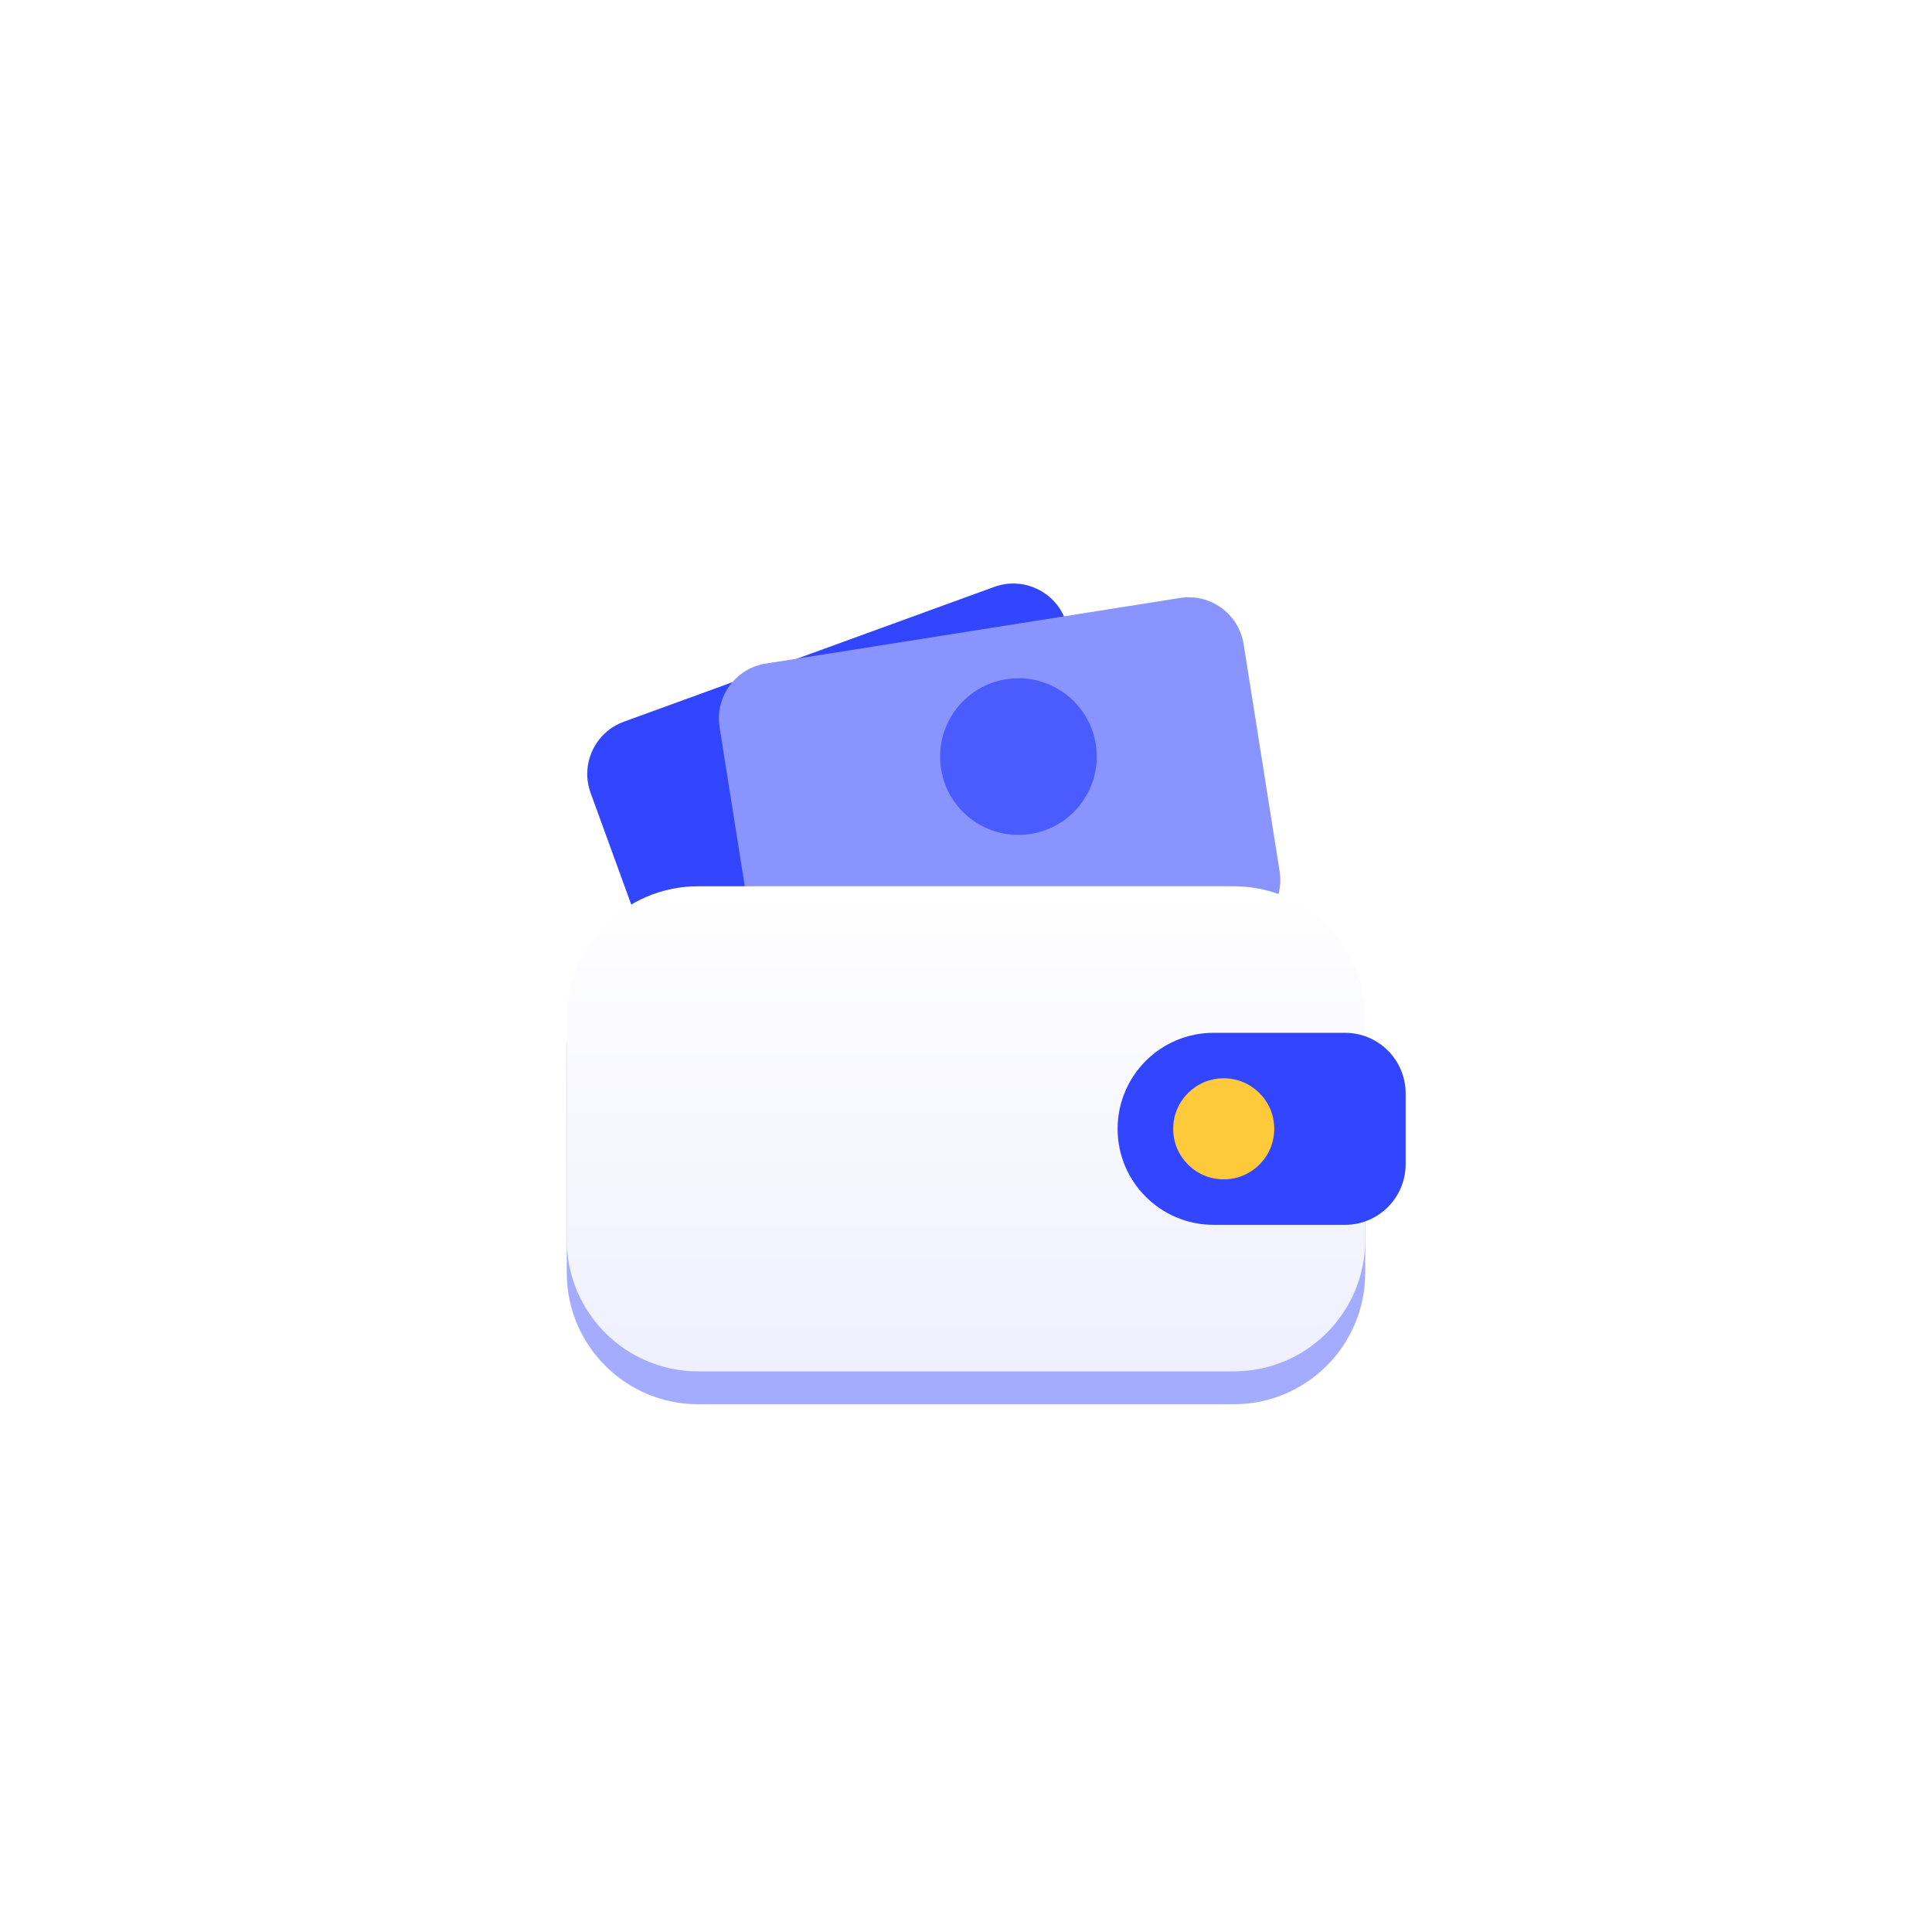
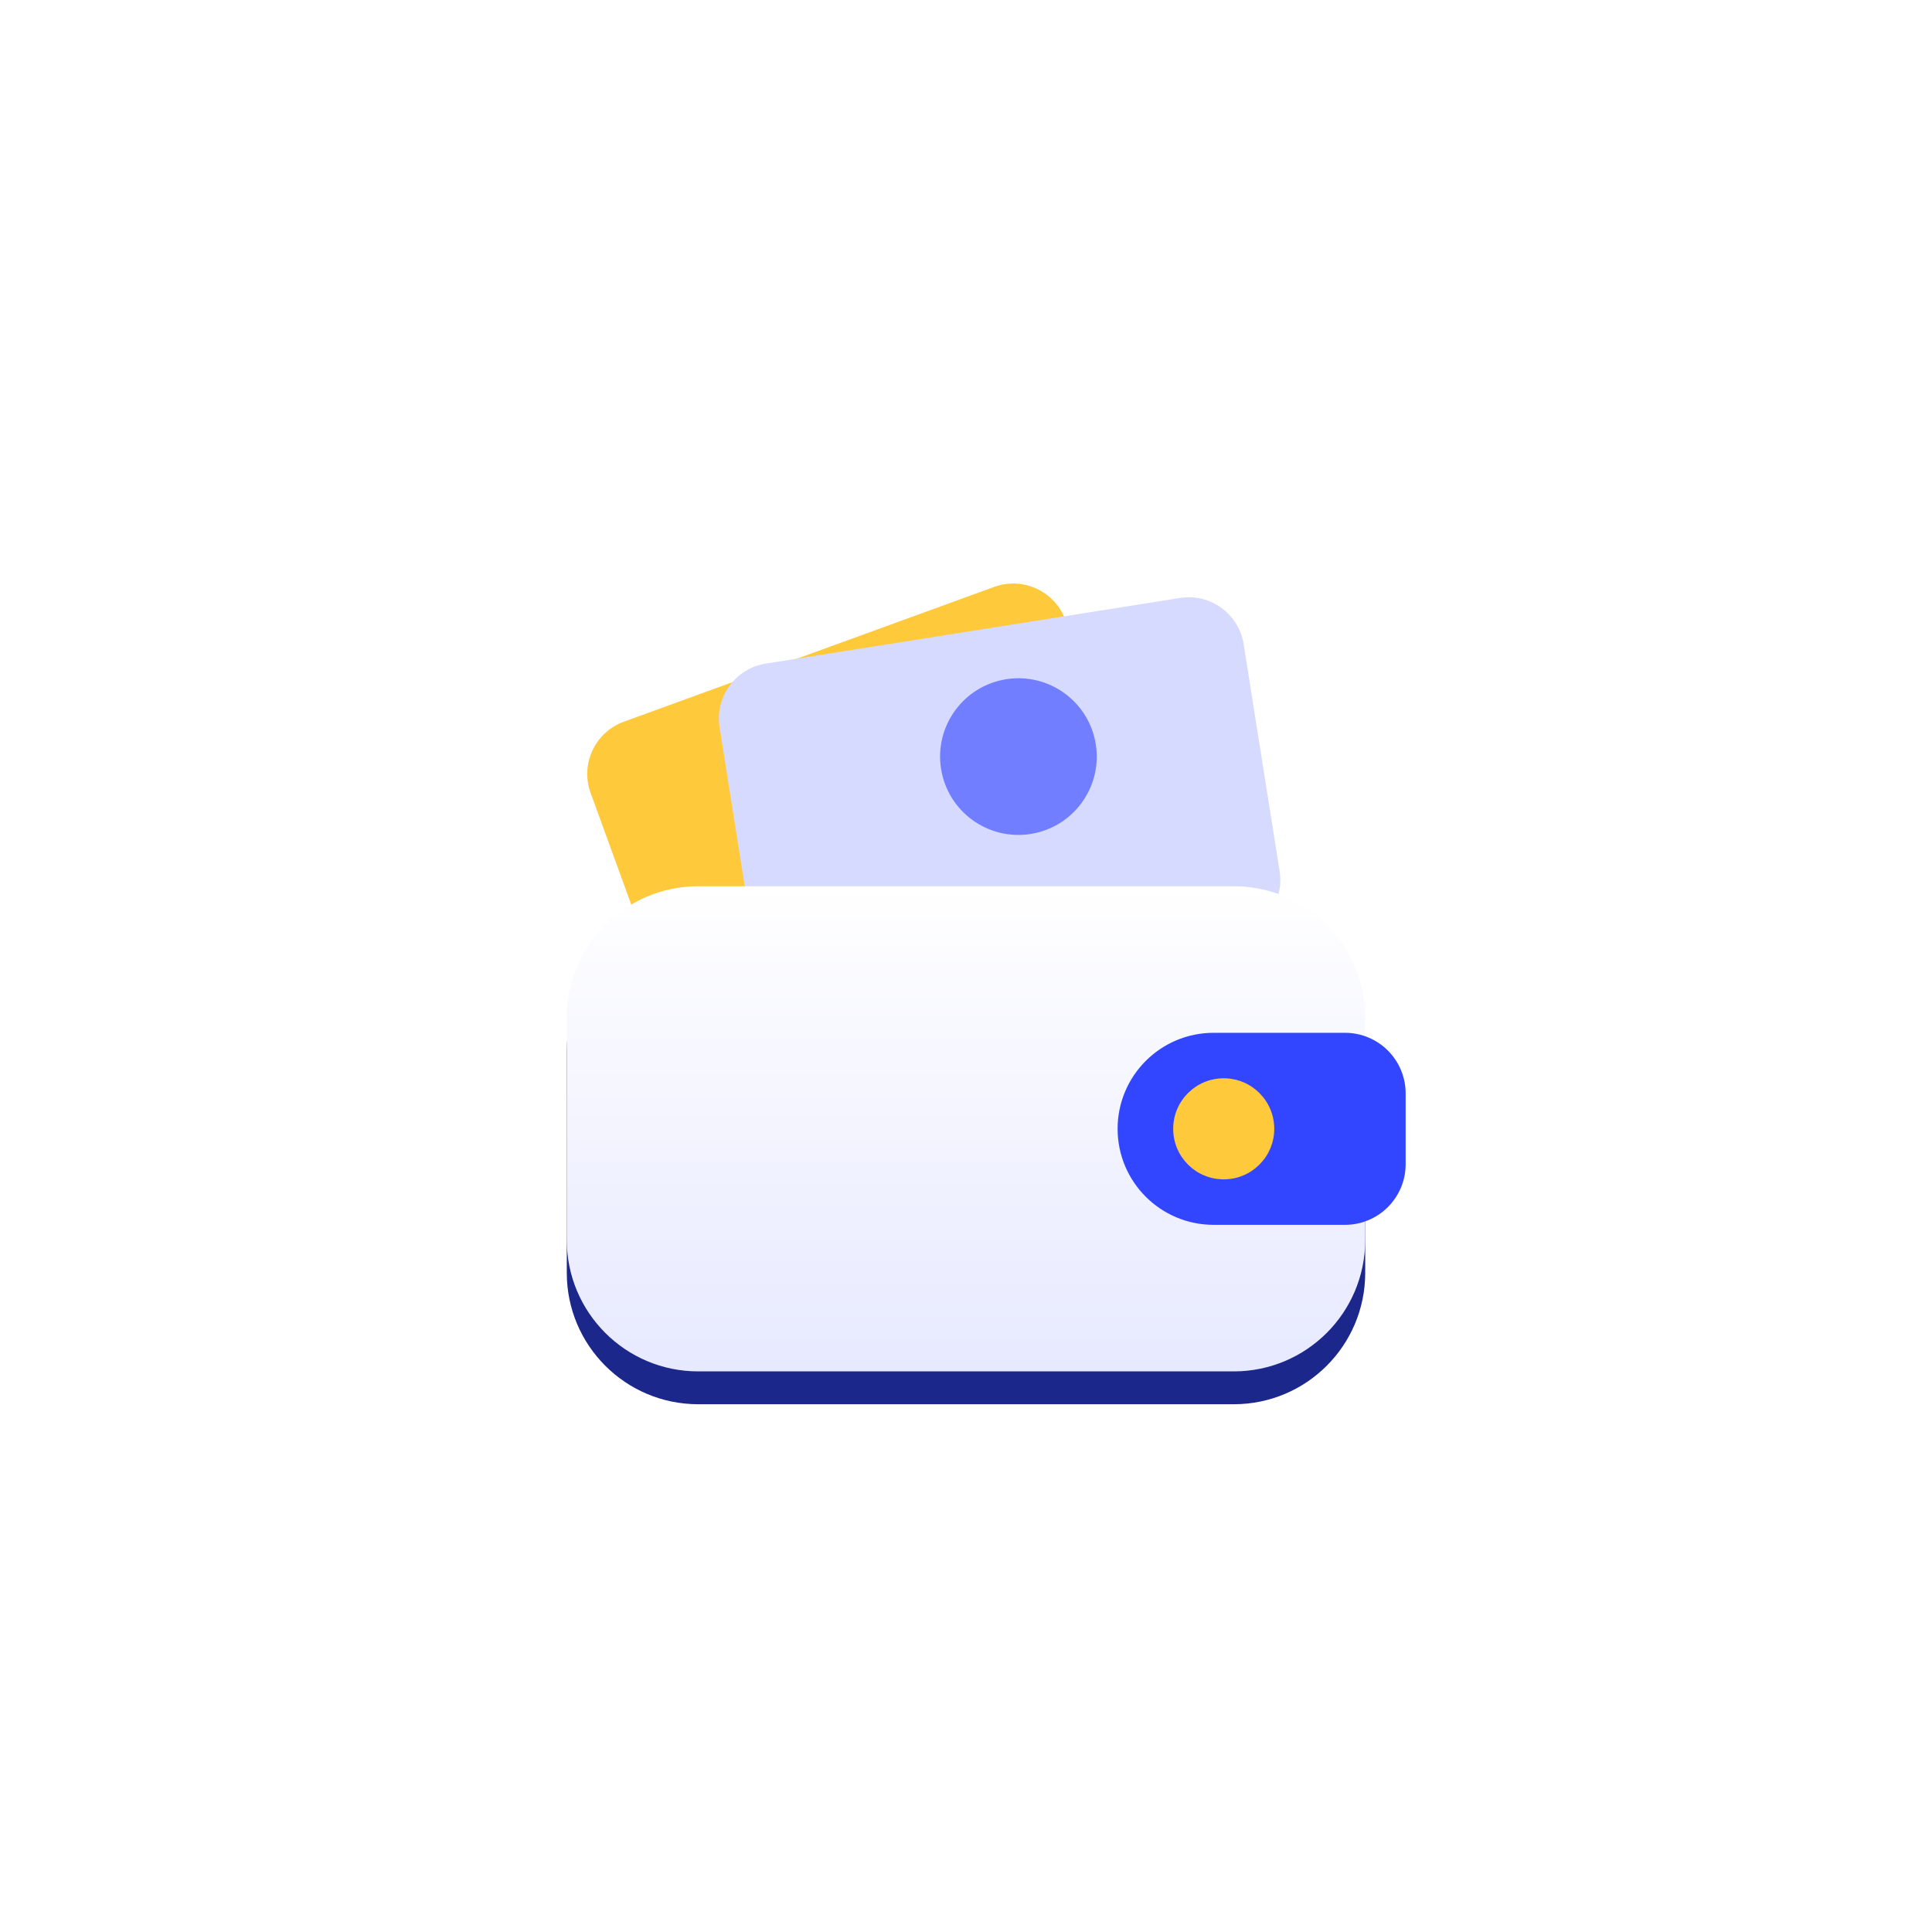
<svg xmlns="http://www.w3.org/2000/svg" viewBox="0 0 1024 1024">
  <defs>
    <linearGradient id="kt" x1="0" y1="0" x2="1" y2="1">
-       <stop offset="0" stop-color="#F3F4FF" />
-       <stop offset="1" stop-color="#D6DAFF" />
+       <stop offset="0" stop-color="#6C7AFF" />
+       <stop offset="1" stop-color="#2E3FE6" />
    </linearGradient>
    <linearGradient id="kw" x1="0" y1="0" x2="0" y2="1">
      <stop offset="0" stop-color="#FFFFFF" />
-       <stop offset="1" stop-color="#EFF0FF" />
+       <stop offset="1" stop-color="#E7E9FF" />
    </linearGradient>
  </defs>
  <g transform="translate(512 530) scale(0.6696) translate(-512 -530)">
    <g transform="rotate(-20 430 390)">
-       <rect x="236" y="250" width="400" height="260" rx="44" fill="#3346FF" />
+       <rect x="236" y="250" width="400" height="260" rx="44" fill="#FFC93C" />
    </g>
    <g transform="rotate(-9 540 380)">
-       <rect x="330" y="236" width="420" height="270" rx="44" fill="#8994FF" />
-       <circle cx="560" cy="340" r="62" fill="#4B5CFF" />
+       <rect x="330" y="236" width="420" height="270" rx="44" fill="#D6DAFF" />
+       <circle cx="560" cy="340" r="62" fill="#707EFF" />
    </g>
-     <rect x="196" y="466" width="632" height="384" rx="104" fill="#A3ACFF" opacity="1" />
+     <rect x="196" y="466" width="632" height="384" rx="104" fill="#1C278C" opacity="1" />
    <rect x="196" y="440" width="632" height="384" rx="104" fill="url(#kw)" />
    <path d="M708 556 H812 a48 48 0 0 1 48 48 V660 a48 48 0 0 1 -48 48 H708 a76 76 0 0 1 0 -152 Z" fill="#3346FF" />
    <circle cx="716" cy="632" r="40" fill="#FFC93C" />
  </g>
</svg>
